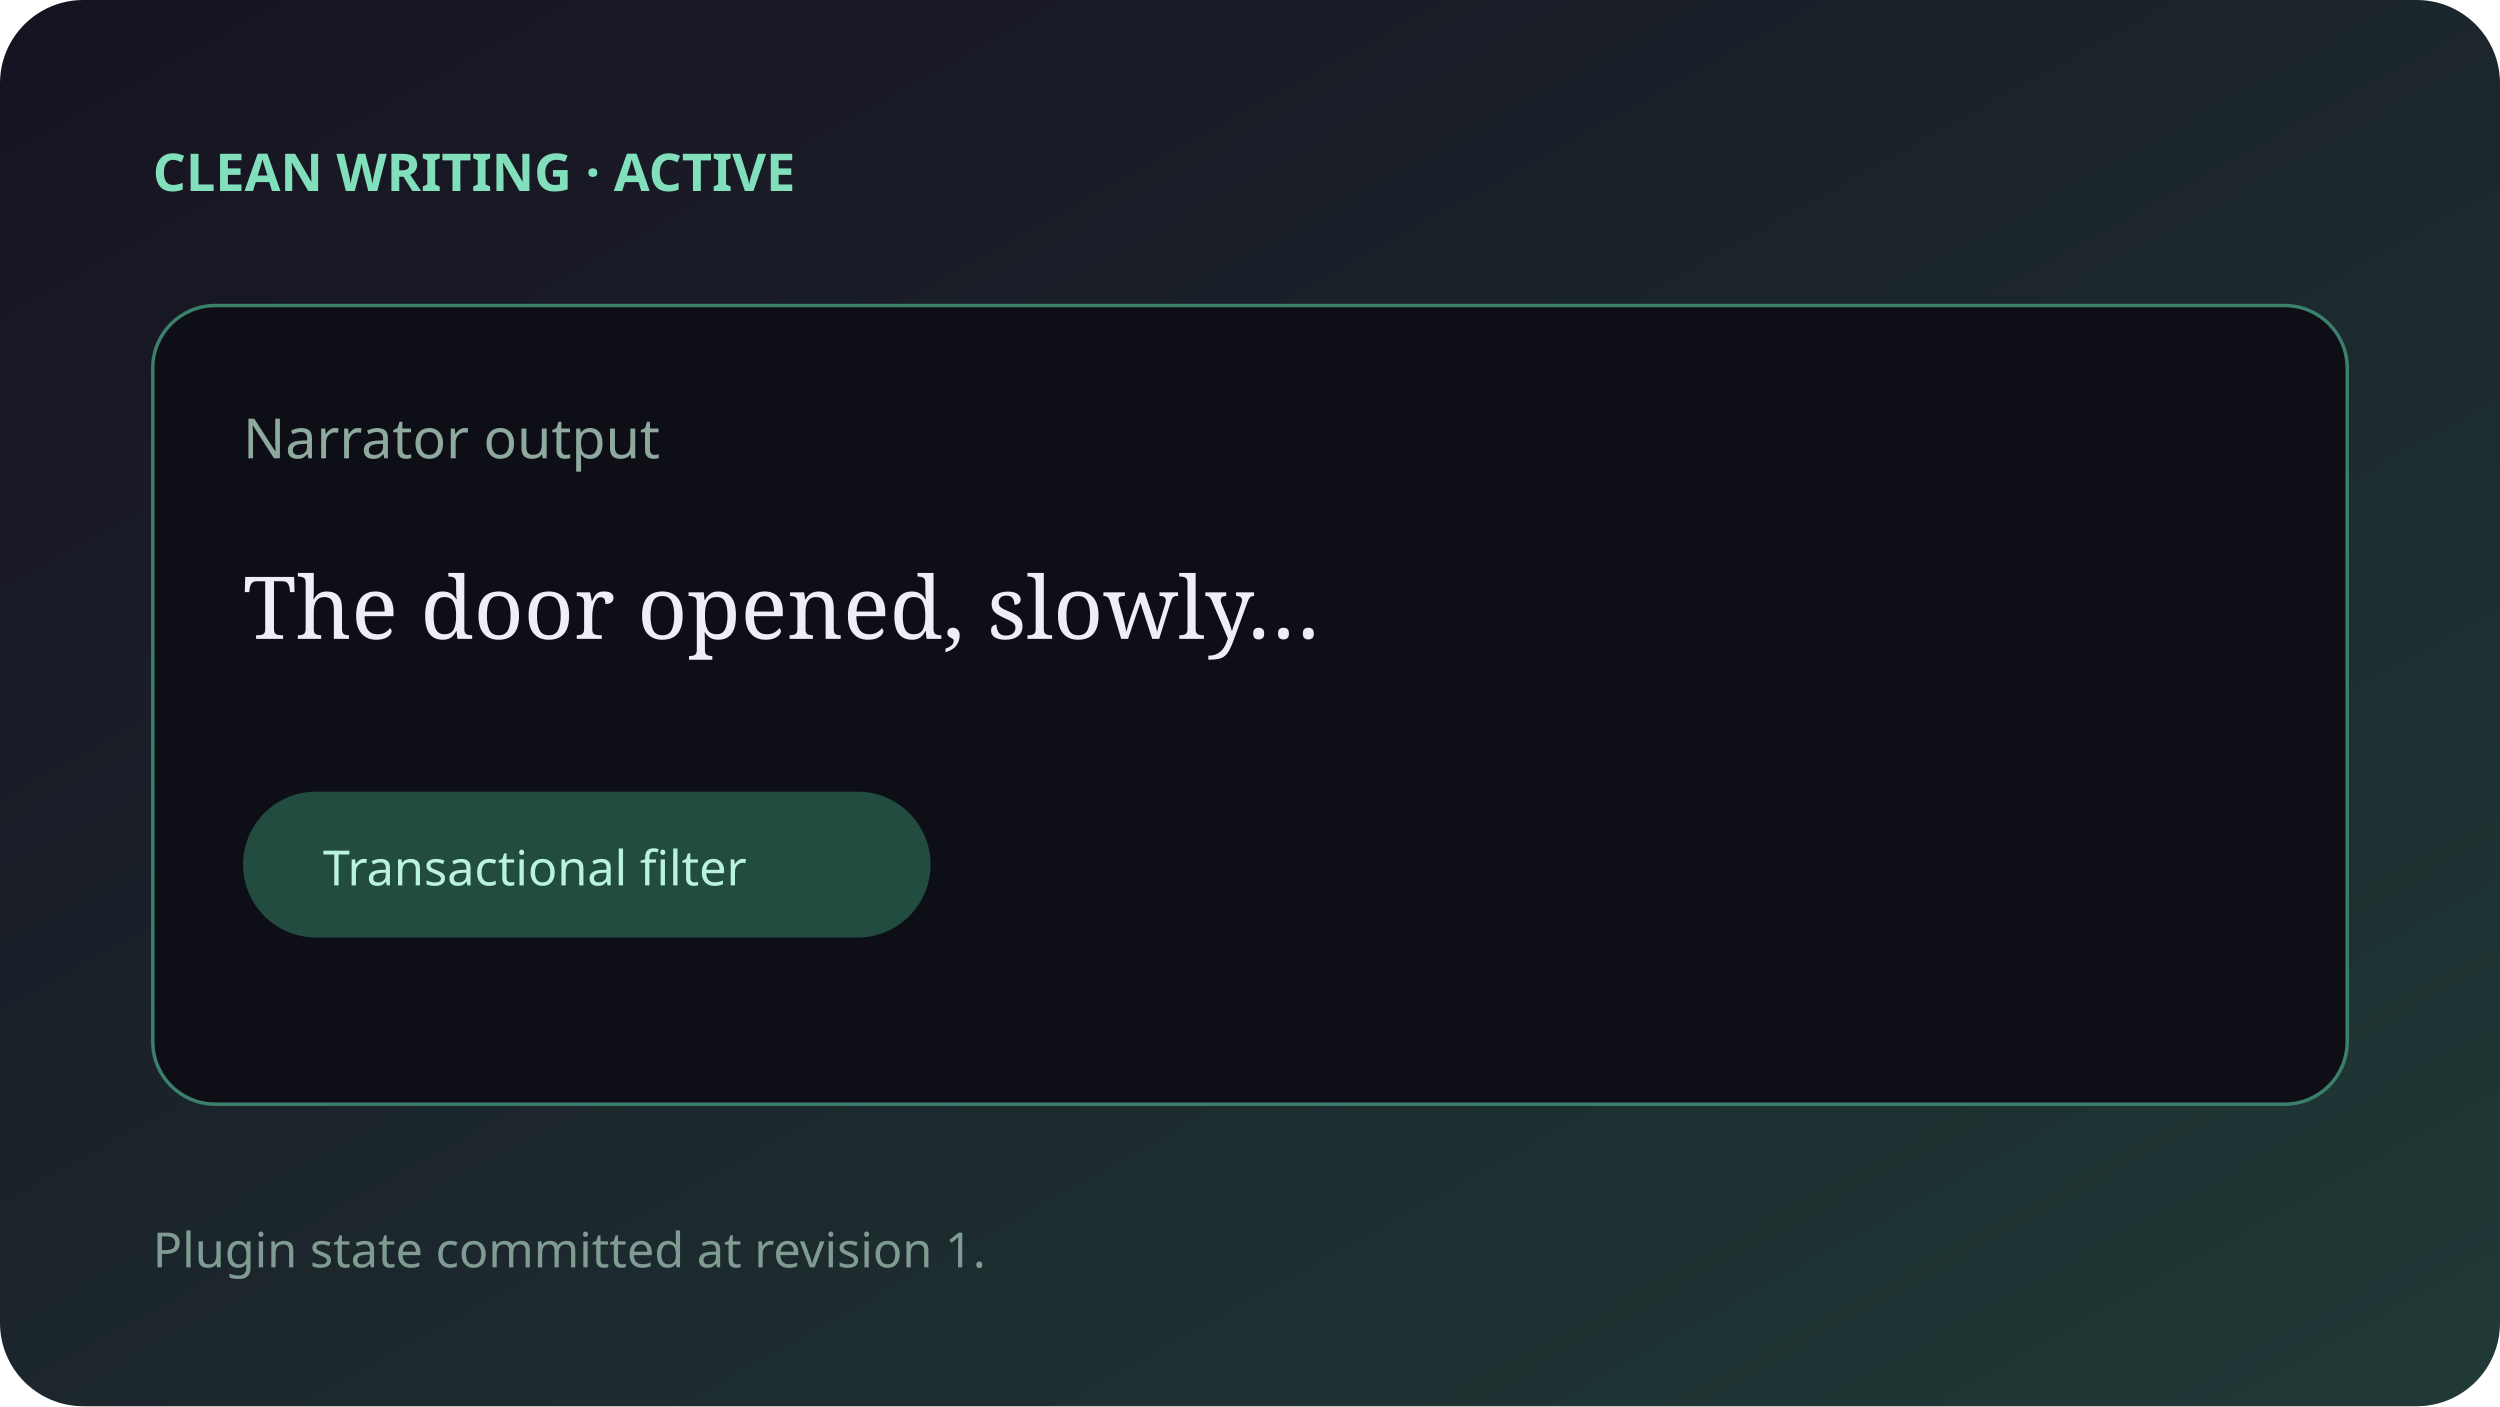
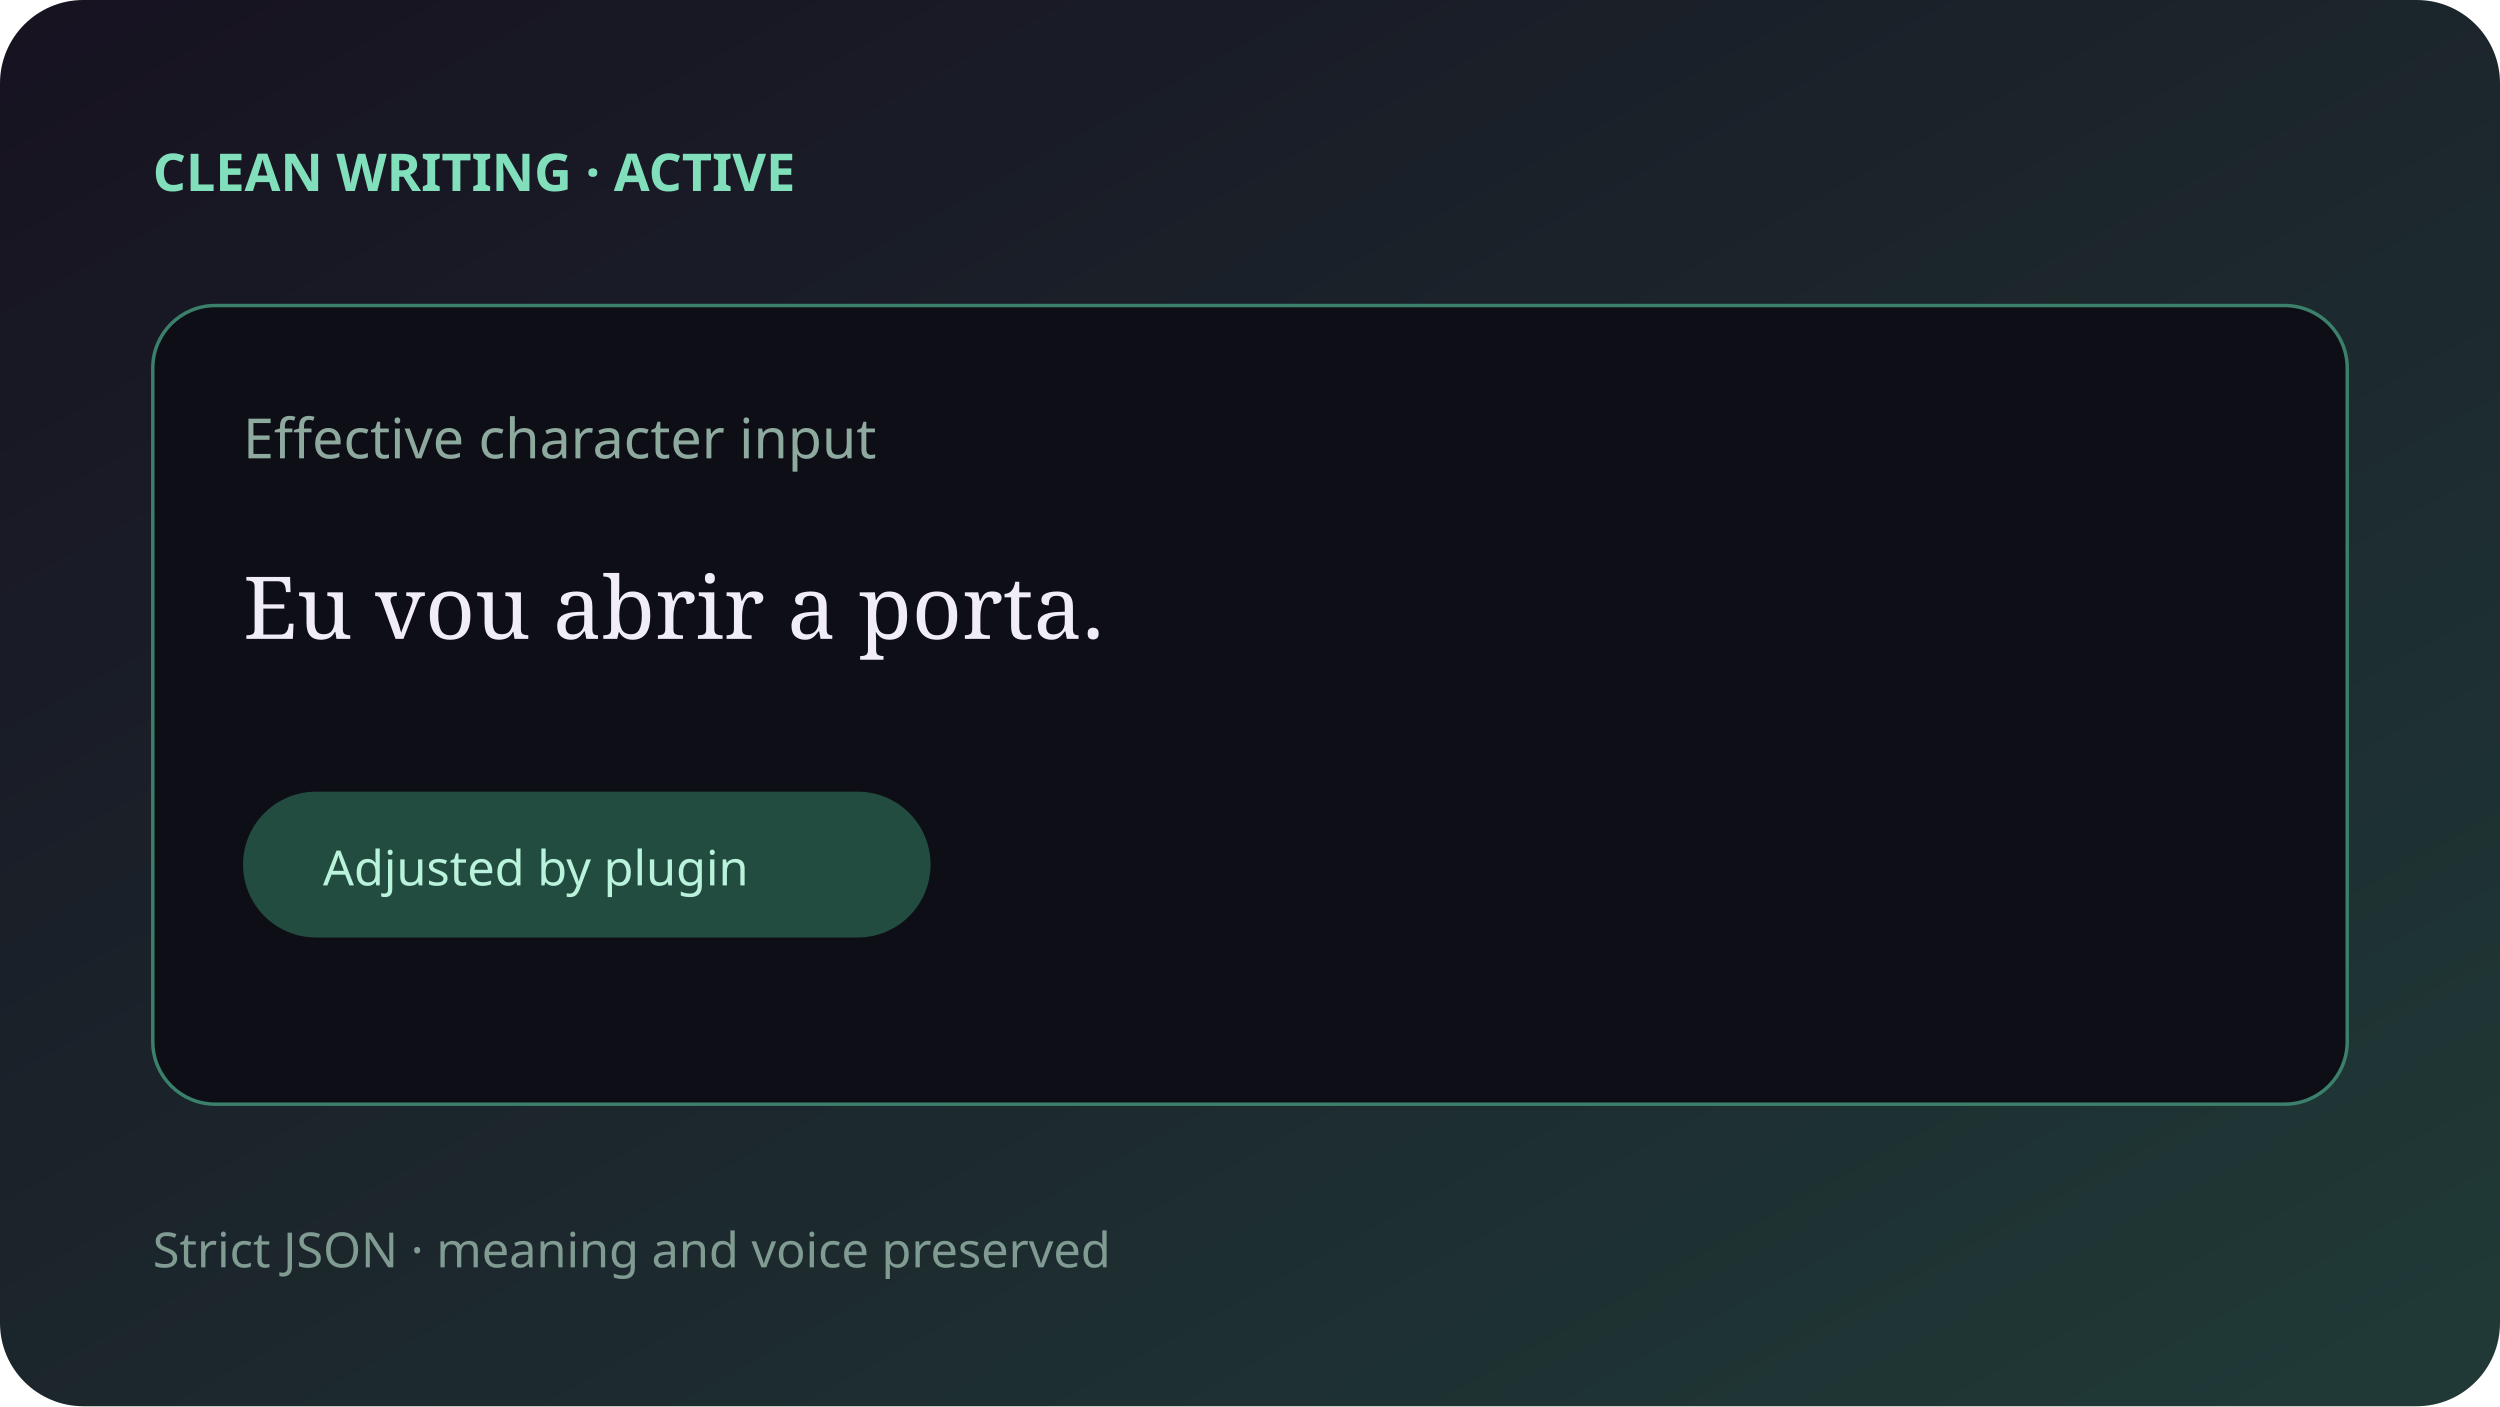
<svg xmlns="http://www.w3.org/2000/svg" width="720" height="405" viewBox="0 0 720 405">
  <defs>
    <linearGradient id="g" x2="1" y2="1">
      <stop stop-color="#171221" />
      <stop offset="1" stop-color="#203a37" />
    </linearGradient>
  </defs>
  <rect width="720" height="405" rx="24" fill="url(#g)" />
  <text x="44" y="55" fill="#81dfbb" font-family="sans-serif" font-size="15" font-weight="700">CLEAN WRITING · ACTIVE</text>
  <rect x="44" y="88" width="632" height="230" rx="18" fill="#0e0e16" stroke="#3b806a" />
-   <text x="70" y="132" fill="#8eaa9f" font-family="sans-serif" font-size="16">Narrator output</text>
-   <text x="70" y="184" fill="#f1edf7" font-family="serif" font-size="25">The door opened, slowly…</text>
+   <text x="70" y="132" fill="#8eaa9f" font-family="sans-serif" font-size="16">Effective character input</text>
+   <text x="70" y="184" fill="#f1edf7" font-family="serif" font-size="25">Eu vou abrir a porta.</text>
  <rect x="70" y="228" width="198" height="42" rx="21" fill="#234c40" />
-   <text x="93" y="255" fill="#b9f3dc" font-family="sans-serif" font-size="14">Transactional filter</text>
-   <text x="44" y="365" fill="#809b91" font-family="sans-serif" font-size="14">Plugin state committed at revision 1.</text>
+   <text x="93" y="255" fill="#b9f3dc" font-family="sans-serif" font-size="14">Adjusted by plugin</text>
+   <text x="44" y="365" fill="#809b91" font-family="sans-serif" font-size="14">Strict JSON · meaning and voice preserved</text>
</svg>
